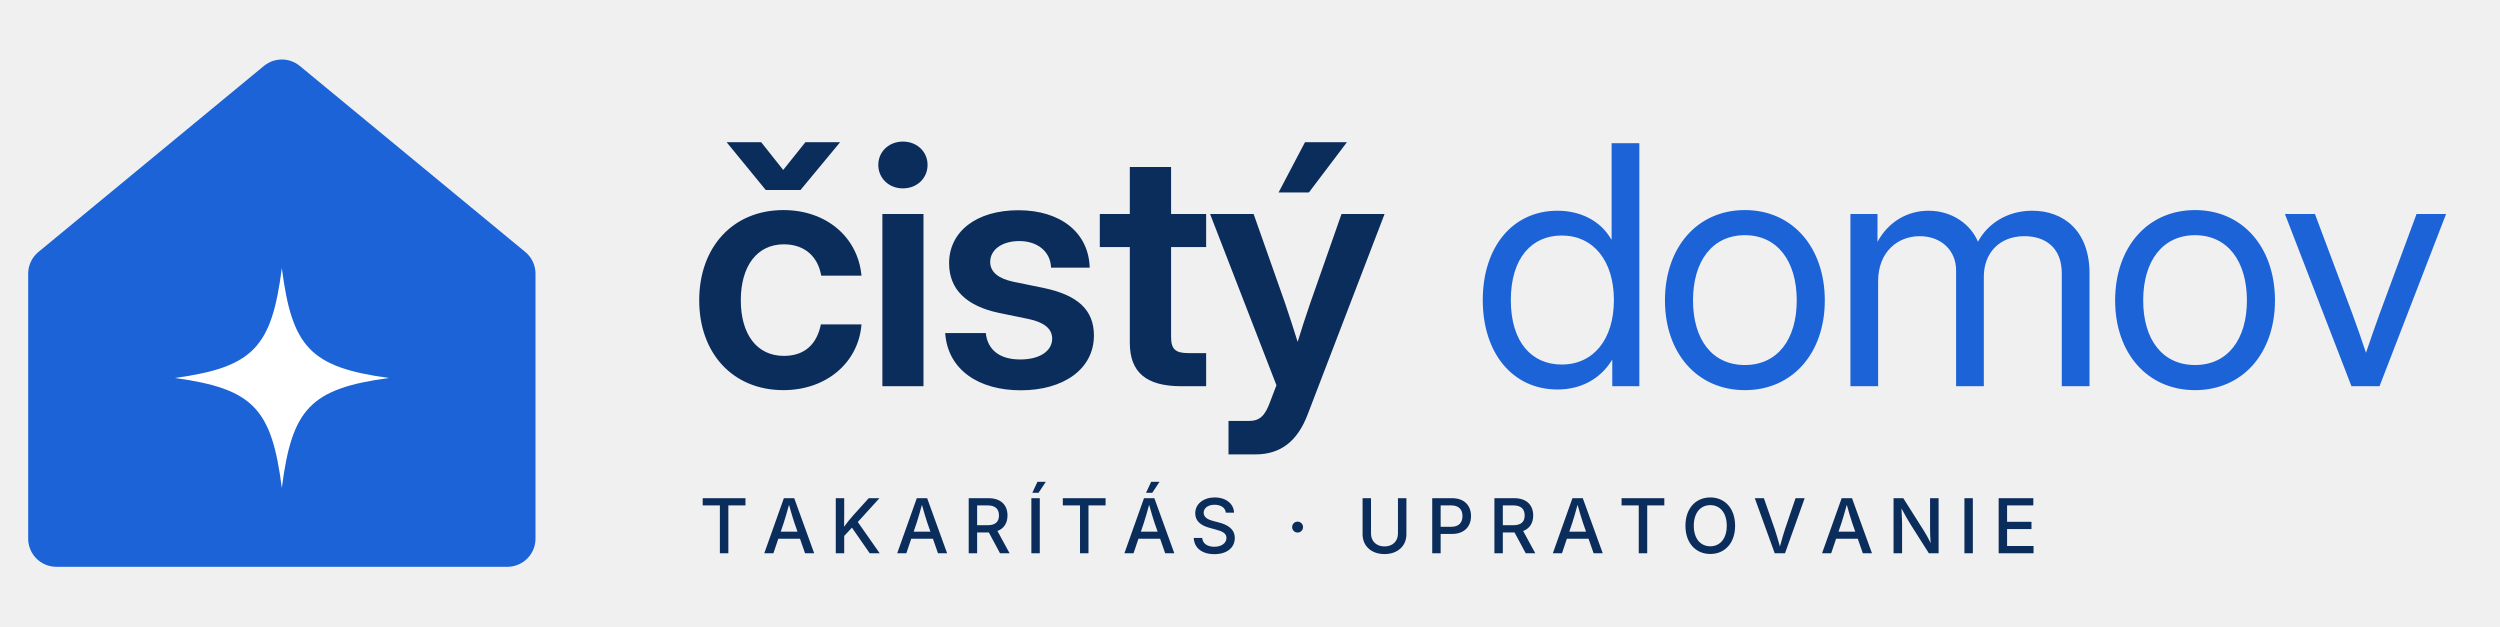
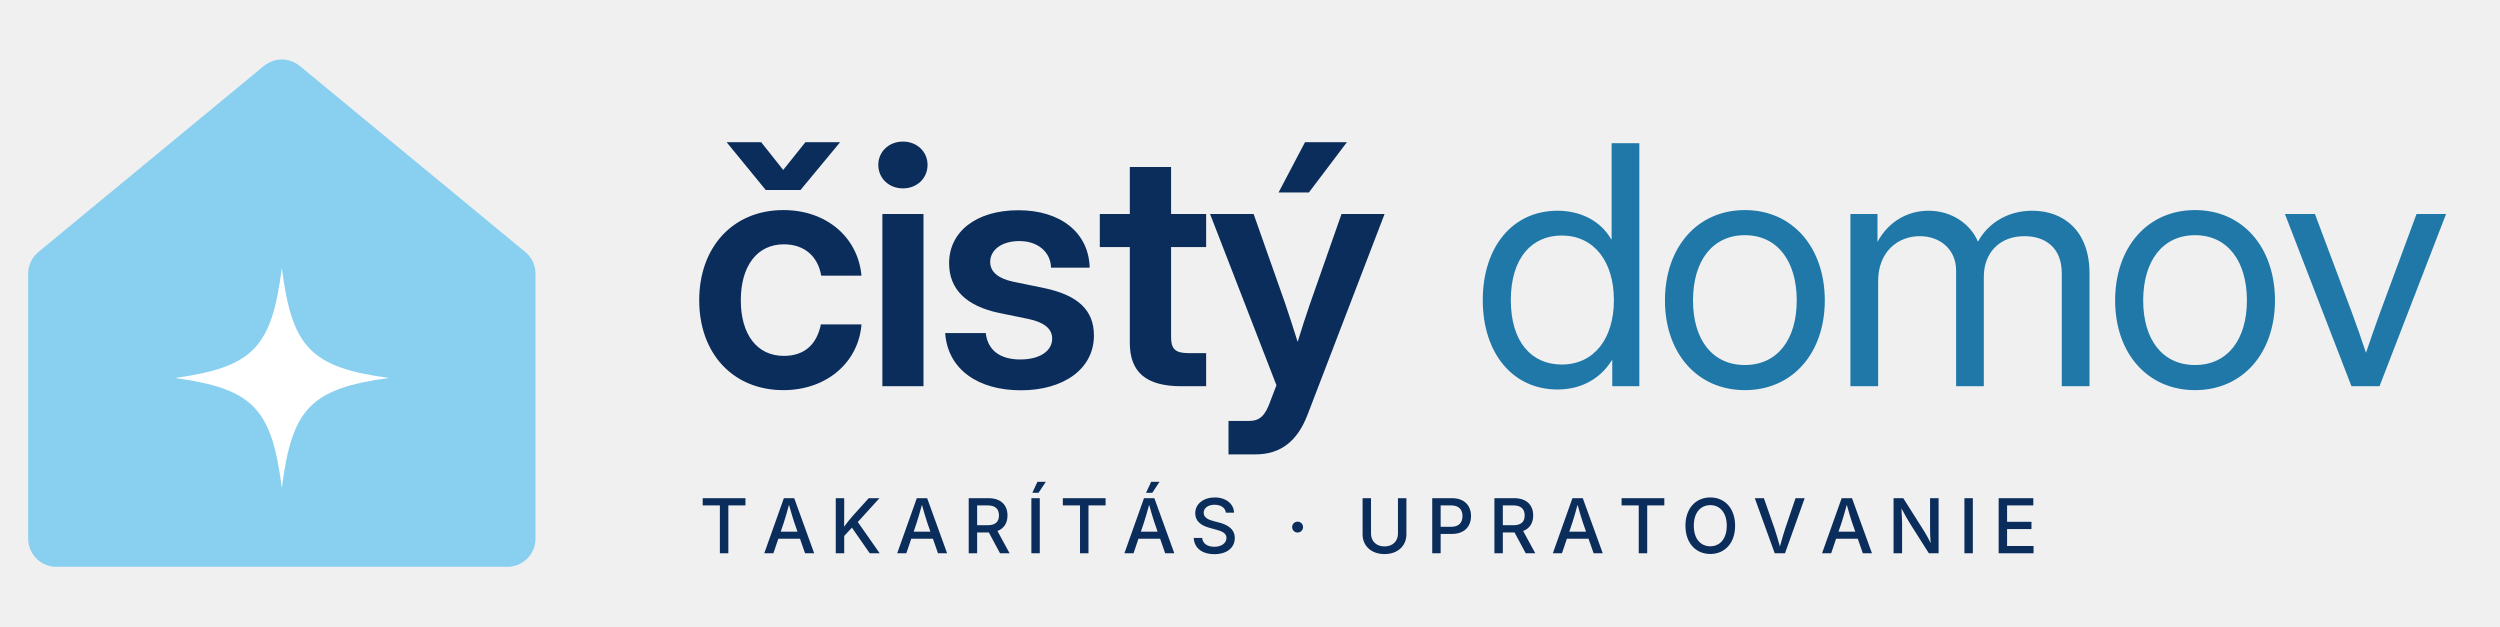
<svg xmlns="http://www.w3.org/2000/svg" viewBox="0 0 479 120" width="479" height="120">
  <g transform="translate(0,6) scale(1.08)">
-     <path d="M50 10 L90 43 L90 90 L10 90 L10 43 Z" fill="#1B63D6" stroke="#1B63D6" stroke-width="10" stroke-linejoin="round" />
+     <path d="M50 10 L90 43 L90 90 L10 90 L10 43 Z" fill="#89CFF0" stroke="#89CFF0" stroke-width="10" stroke-linejoin="round" />
    <path d="M50 42 C51.8 56 55 59.6 69 61.5 C55 63.4 51.8 67 50 81 C48.2 67 45 63.4 31 61.5 C45 59.6 48.2 56 50 42 Z" fill="#FFFFFF" />
  </g>
  <path d="M150.094 74.75C158.438 74.75 164.5 69.375 165.062 62.156H157.281C156.531 65.812 154.312 68.188 150.188 68.188C145.0 68.188 141.938 64.031 141.938 57.531C141.938 51.0 145.031 46.812 150.188 46.812C154.281 46.812 156.75 49.281 157.344 52.812H165.062C164.375 45.469 158.375 40.25 150.094 40.25C140.438 40.25 133.969 47.344 133.969 57.531C133.969 67.719 140.438 74.75 150.094 74.75ZM145.844 27.25H139.25V27.281L146.719 36.406H153.375L160.938 27.281V27.25H154.312L150.062 32.562Z M169.064 74.0H176.939V41.0H169.064ZM173.001 36.094C175.689 36.094 177.72 34.156 177.72 31.594C177.72 29.062 175.689 27.125 173.001 27.125C170.314 27.125 168.282 29.062 168.282 31.594C168.282 34.156 170.314 36.094 173.001 36.094Z M195.596 74.781C203.752 74.781 209.596 70.719 209.596 64.281C209.596 59.438 206.565 56.562 200.034 55.188L194.096 53.969C191.346 53.375 189.721 52.156 189.721 50.188C189.721 47.938 191.846 46.188 195.315 46.188C198.909 46.188 201.315 48.344 201.377 51.281H208.784C208.596 44.5 203.127 40.281 195.127 40.281C187.065 40.281 181.846 44.375 181.846 50.438C181.846 55.438 185.159 58.656 191.471 59.969L197.096 61.125C199.877 61.719 201.596 62.875 201.596 64.875C201.596 67.219 199.284 68.875 195.471 68.875C191.534 68.875 189.221 67.031 188.877 63.812H181.096C181.596 70.906 187.565 74.781 195.596 74.781Z M231.097 41.0H224.379V32.0H216.472V41.0H210.722V47.344H216.472V65.688C216.472 71.344 219.629 74.0 226.347 74.0H231.097V67.656H227.722C225.16 67.656 224.379 66.875 224.379 64.531V47.344H231.097Z M235.38 87.062H240.536C245.317 87.062 248.567 84.594 250.536 79.438L265.286 41.0H257.036L251.005 58.188C250.161 60.625 249.38 63.062 248.63 65.5C247.88 63.062 247.067 60.625 246.255 58.188L240.192 41.0H231.849L244.567 73.812L243.349 77.0C242.411 79.594 241.411 80.656 239.286 80.656H235.38ZM244.974 36.875H250.786L258.067 27.25H250.036Z" fill="#0B2D5B" />
-   <path d="M298.411 74.625C302.692 74.625 306.474 72.812 308.849 69.0H308.911V74.0H314.099V27.438H308.786V45.875H308.724C306.599 42.188 302.692 40.375 298.411 40.375C289.817 40.375 284.099 47.312 284.099 57.5C284.099 67.656 289.817 74.625 298.411 74.625ZM299.224 69.844C293.505 69.844 289.474 65.594 289.474 57.5C289.474 49.406 293.505 45.125 299.224 45.125C305.349 45.125 309.224 50.031 309.224 57.5C309.224 64.969 305.349 69.844 299.224 69.844Z M334.319 74.75C343.475 74.75 349.631 67.625 349.631 57.562C349.631 47.438 343.475 40.25 334.319 40.25C325.163 40.25 319.006 47.438 319.006 57.562C319.006 67.625 325.163 74.75 334.319 74.75ZM334.319 69.938C328.069 69.938 324.381 65.062 324.381 57.562C324.381 50.0 328.1 45.062 334.319 45.062C340.538 45.062 344.256 50.031 344.256 57.562C344.256 65.031 340.569 69.938 334.319 69.938Z M354.539 74.0H359.851V53.875C359.851 48.188 363.664 45.25 367.82 45.25C371.82 45.25 374.789 47.875 374.789 51.812V74.0H380.101V53.0C380.101 48.531 383.039 45.25 387.883 45.25C391.664 45.25 395.039 47.25 395.039 52.375V74.0H400.351V52.375C400.351 44.25 395.414 40.375 389.383 40.375C384.476 40.375 380.789 42.938 378.976 46.312C377.601 43.0 374.039 40.375 369.508 40.375C365.476 40.375 361.82 42.469 359.726 46.344V41.0H354.539Z M420.571 74.75C429.728 74.75 435.884 67.625 435.884 57.562C435.884 47.438 429.728 40.25 420.571 40.25C411.415 40.25 405.259 47.438 405.259 57.562C405.259 67.625 411.415 74.75 420.571 74.75ZM420.571 69.938C414.321 69.938 410.634 65.062 410.634 57.562C410.634 50.0 414.353 45.062 420.571 45.062C426.79 45.062 430.509 50.031 430.509 57.562C430.509 65.031 426.821 69.938 420.571 69.938Z M450.541 74.0H455.916L468.666 41.0H463.01L455.979 60.0C455.041 62.531 454.198 65.062 453.323 67.594C452.479 65.062 451.604 62.531 450.666 60.0L443.541 41.0H437.791Z" fill="#1B63D6" />
+   <path d="M298.411 74.625C302.692 74.625 306.474 72.812 308.849 69.0H308.911V74.0H314.099V27.438H308.786V45.875H308.724C306.599 42.188 302.692 40.375 298.411 40.375C289.817 40.375 284.099 47.312 284.099 57.5C284.099 67.656 289.817 74.625 298.411 74.625ZM299.224 69.844C293.505 69.844 289.474 65.594 289.474 57.5C289.474 49.406 293.505 45.125 299.224 45.125C305.349 45.125 309.224 50.031 309.224 57.5C309.224 64.969 305.349 69.844 299.224 69.844Z M334.319 74.75C343.475 74.75 349.631 67.625 349.631 57.562C349.631 47.438 343.475 40.25 334.319 40.25C325.163 40.25 319.006 47.438 319.006 57.562C319.006 67.625 325.163 74.75 334.319 74.75ZM334.319 69.938C328.069 69.938 324.381 65.062 324.381 57.562C324.381 50.0 328.1 45.062 334.319 45.062C340.538 45.062 344.256 50.031 344.256 57.562C344.256 65.031 340.569 69.938 334.319 69.938Z M354.539 74.0H359.851V53.875C359.851 48.188 363.664 45.25 367.82 45.25C371.82 45.25 374.789 47.875 374.789 51.812V74.0H380.101V53.0C380.101 48.531 383.039 45.25 387.883 45.25C391.664 45.25 395.039 47.25 395.039 52.375V74.0H400.351V52.375C400.351 44.25 395.414 40.375 389.383 40.375C384.476 40.375 380.789 42.938 378.976 46.312C377.601 43.0 374.039 40.375 369.508 40.375C365.476 40.375 361.82 42.469 359.726 46.344V41.0H354.539Z M420.571 74.75C429.728 74.75 435.884 67.625 435.884 57.562C435.884 47.438 429.728 40.25 420.571 40.25C411.415 40.25 405.259 47.438 405.259 57.562C405.259 67.625 411.415 74.75 420.571 74.75ZM420.571 69.938C414.321 69.938 410.634 65.062 410.634 57.562C410.634 50.0 414.353 45.062 420.571 45.062C426.79 45.062 430.509 50.031 430.509 57.562C430.509 65.031 426.821 69.938 420.571 69.938Z M450.541 74.0H455.916L468.666 41.0H463.01L455.979 60.0C455.041 62.531 454.198 65.062 453.323 67.594C452.479 65.062 451.604 62.531 450.666 60.0L443.541 41.0H437.791Z" fill="#1F78A8" />
  <path d="M134.637 96.838H137.929V106.0H139.551V96.838H142.829V95.451H134.637Z M146.437 106.0H148.186L149.128 103.218H153.277L154.246 106.0H155.995L152.172 95.451H150.19ZM149.588 101.872 150.175 100.131C150.437 99.323 150.763 98.226 151.174 96.718C151.591 98.212 151.91 99.288 152.193 100.131L152.802 101.872Z M160.135 106.0H161.749V102.687L163.229 101.101L166.634 106.0H168.546L164.354 100.017L168.503 95.451H166.45L163.491 98.729C162.818 99.486 162.266 100.166 161.728 100.924L161.749 98.821V95.451H160.135Z M171.906 106.0H173.655L174.597 103.218H178.746L179.715 106.0H181.464L177.641 95.451H175.659ZM175.057 101.872 175.644 100.131C175.906 99.323 176.232 98.226 176.643 96.718C177.06 98.212 177.379 99.288 177.662 100.131L178.271 101.872Z M185.604 106.0H187.218V102.014H189.37C189.398 102.014 189.434 102.014 189.462 102.014L191.6 106.0H193.434L191.112 101.738C192.393 101.256 193.038 100.18 193.038 98.764C193.038 96.817 191.827 95.451 189.384 95.451H185.604ZM187.218 100.633V96.831H189.2C190.758 96.831 191.402 97.575 191.402 98.764C191.402 99.947 190.758 100.633 189.214 100.633Z M199.223 95.451H197.609V106.0H199.223ZM197.793 94.424H198.982L200.384 92.307H198.777Z M203.639 96.838H206.931V106.0H208.552V96.838H211.83V95.451H203.639Z M215.438 106.0H217.187L218.129 103.218H222.278L223.248 106.0H224.997L221.173 95.451H219.191ZM218.589 101.872 219.177 100.131C219.439 99.323 219.764 98.226 220.175 96.718C220.593 98.212 220.911 99.288 221.195 100.131L221.803 101.872ZM219.58 94.424H220.77L222.172 92.307H220.564Z M232.676 106.177C235.154 106.177 236.584 104.874 236.584 103.083C236.584 101.178 234.892 100.456 233.547 100.109L232.52 99.84C231.713 99.628 230.623 99.253 230.623 98.254C230.623 97.362 231.43 96.711 232.711 96.711C233.908 96.711 234.765 97.263 234.871 98.226H236.443C236.393 96.548 234.913 95.309 232.747 95.309C230.623 95.309 229.008 96.52 229.008 98.346C229.008 99.791 230.028 100.676 231.755 101.136L232.987 101.476C234.12 101.78 234.991 102.141 234.991 103.062C234.991 104.081 234.007 104.761 232.669 104.761C231.451 104.761 230.432 104.223 230.339 103.069H228.718C228.817 104.995 230.304 106.177 232.676 106.177Z  M248.622 102.035C249.203 102.035 249.663 101.575 249.663 100.994C249.663 100.407 249.203 99.947 248.622 99.947C248.035 99.947 247.574 100.407 247.574 100.994C247.574 101.575 248.035 102.035 248.622 102.035Z  M265.277 106.163C267.797 106.163 269.468 104.591 269.468 102.375V95.451H267.847V102.24C267.847 103.664 266.862 104.697 265.277 104.697C263.684 104.697 262.685 103.664 262.685 102.24V95.451H261.071V102.375C261.071 104.591 262.735 106.163 265.277 106.163Z M274.414 106.0H276.029V102.304H278.181C280.631 102.304 281.848 100.824 281.848 98.877C281.848 96.93 280.638 95.451 278.195 95.451H274.414ZM276.029 100.938V96.831H278.011C279.576 96.831 280.213 97.688 280.213 98.877C280.213 100.067 279.576 100.938 278.025 100.938Z M286.328 106.0H287.942V102.014H290.094C290.123 102.014 290.158 102.014 290.186 102.014L292.324 106.0H294.158L291.836 101.738C293.117 101.256 293.762 100.18 293.762 98.764C293.762 96.817 292.551 95.451 290.108 95.451H286.328ZM287.942 100.633V96.831H289.924C291.482 96.831 292.126 97.575 292.126 98.764C292.126 99.947 291.482 100.633 289.938 100.633Z M297.526 106.0H299.275L300.216 103.218H304.365L305.335 106.0H307.084L303.261 95.451H301.278ZM300.676 101.872 301.264 100.131C301.526 99.323 301.852 98.226 302.262 96.718C302.68 98.212 302.999 99.288 303.282 100.131L303.891 101.872Z M310.692 96.838H313.984V106.0H315.606V96.838H318.884V95.451H310.692Z M327.696 106.142C330.429 106.142 332.447 104.103 332.447 100.732C332.447 97.348 330.429 95.309 327.696 95.309C324.956 95.309 322.931 97.348 322.931 100.732C322.931 104.103 324.956 106.142 327.696 106.142ZM327.696 104.669C325.883 104.669 324.531 103.281 324.531 100.732C324.531 98.177 325.883 96.782 327.696 96.782C329.494 96.782 330.847 98.169 330.847 100.732C330.847 103.281 329.494 104.669 327.696 104.669Z M340.034 106.0H342.009L345.776 95.451H344.027L342.031 101.32C341.769 102.12 341.443 103.203 341.032 104.704C340.615 103.232 340.282 102.12 340.013 101.32L337.959 95.451H336.218Z M349.108 106.0H350.857L351.798 103.218H355.947L356.917 106.0H358.666L354.843 95.451H352.861ZM352.259 101.872 352.846 100.131C353.108 99.323 353.434 98.226 353.845 96.718C354.262 98.212 354.581 99.288 354.864 100.131L355.473 101.872Z M362.805 106.0H364.441V100.371C364.441 99.826 364.384 98.736 364.321 97.412C365.085 98.828 365.489 99.557 366.006 100.385L369.567 106.0H371.436V95.451H369.801V101.455C369.801 102.063 369.829 103.048 369.907 104.067C369.44 103.055 368.965 102.255 368.639 101.731L364.668 95.451H362.805Z M377.997 95.451H376.383V106.0H377.997Z M382.943 106.0H389.627V104.612H384.557V101.363H389.23V99.982H384.557V96.838H389.584V95.451H382.943Z" fill="#0B2D5B" />
</svg>
